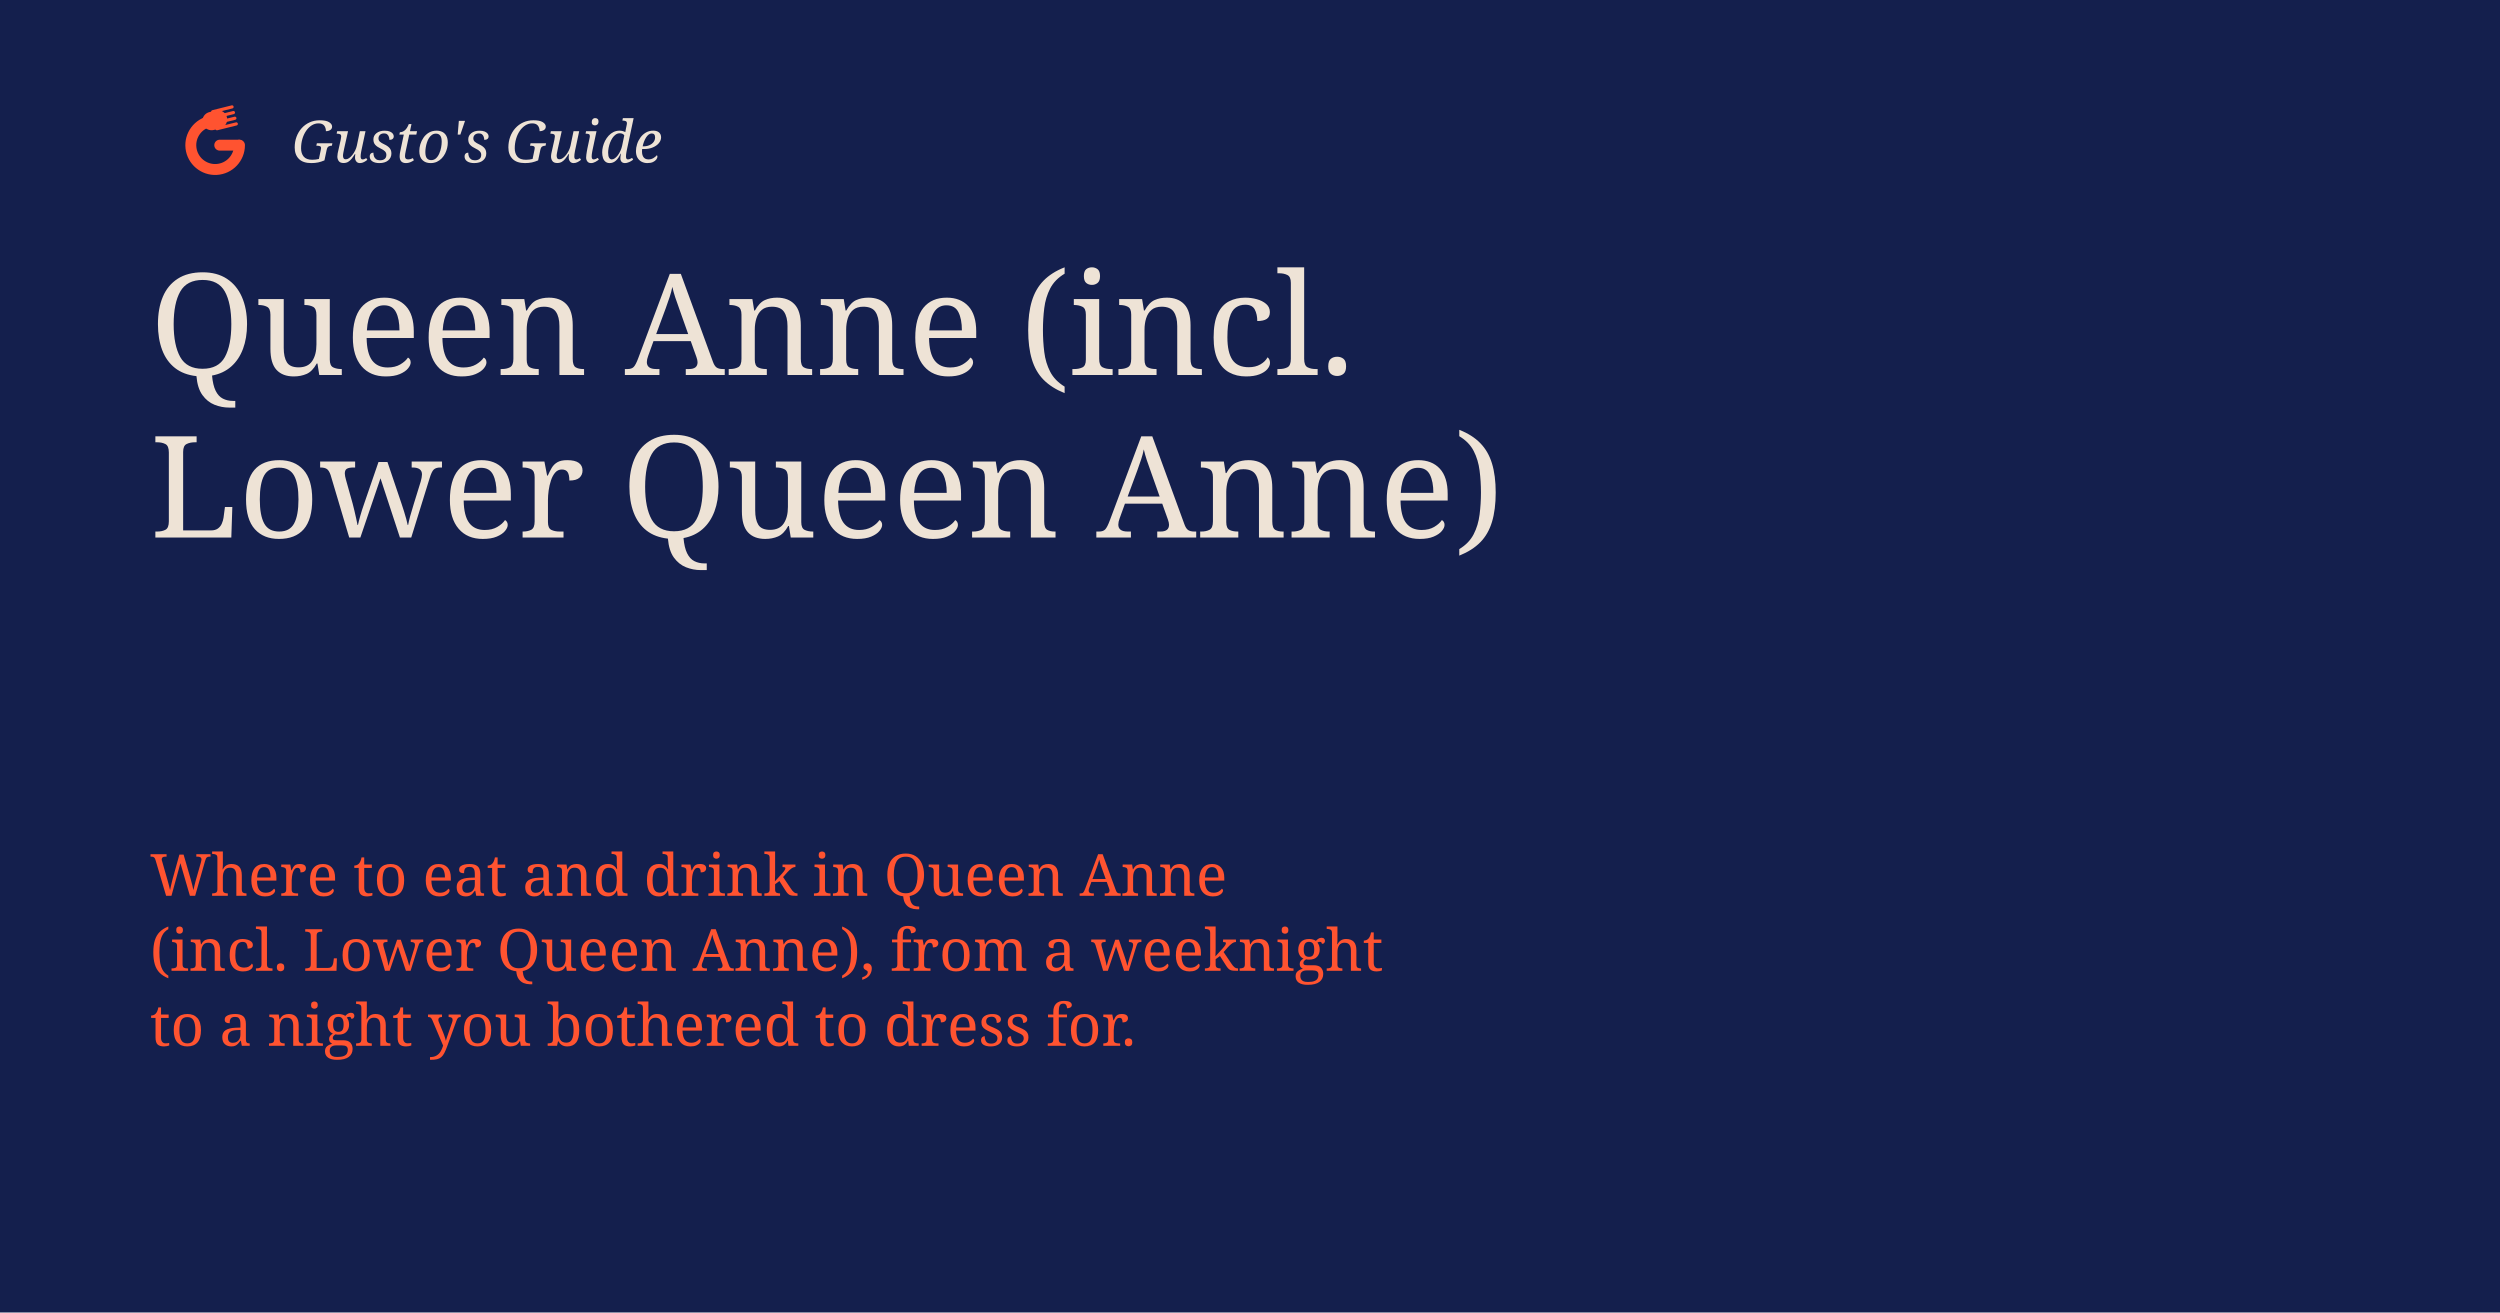
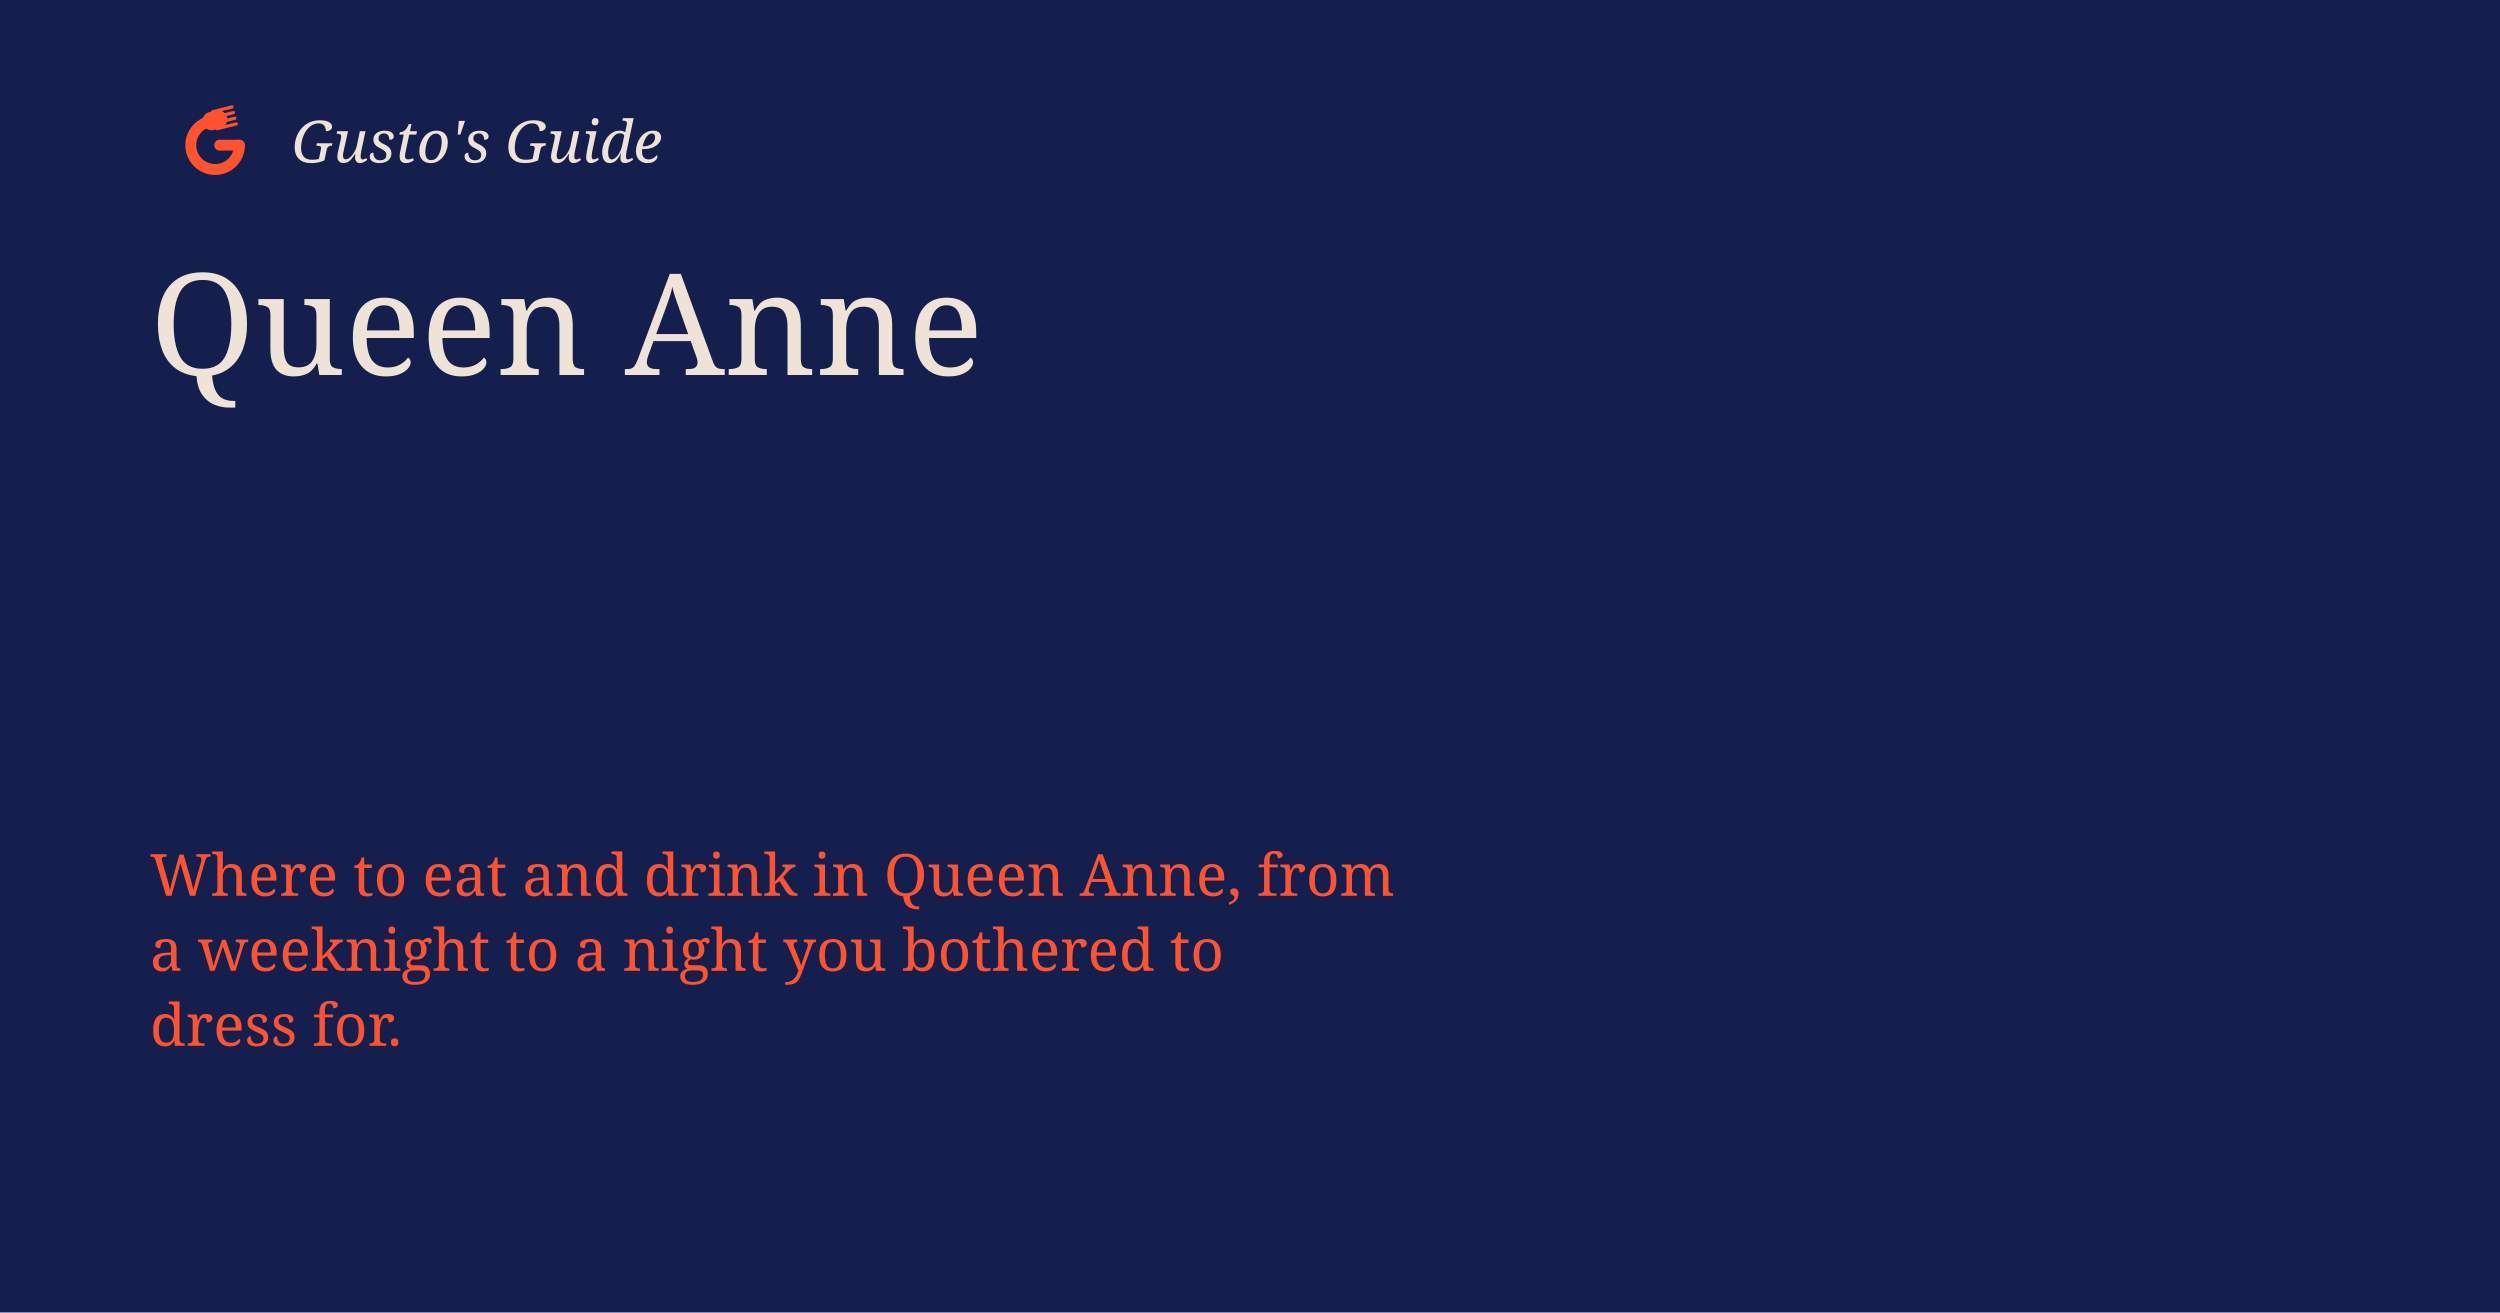
<svg xmlns="http://www.w3.org/2000/svg" width="1200" height="630" viewBox="0 0 1200 630">
  <rect width="1200" height="630" fill="#141F4D" />
  <g transform="translate(72 36) scale(0.92)">
    <g transform="translate(10.59 -0.99)">
      <path d="M 36.1 37.6 A 12.7 12.7 0 1 1 21.19 25.09" fill="none" stroke="#FF5330" stroke-width="5.7" stroke-linecap="round" />
      <path d="M 35.64 37.6 L 25.8 37.6" fill="none" stroke="#FF5330" stroke-width="5.7" stroke-linecap="round" />
      <path d="M 21.19 25.09 L 22.46 24.78" fill="none" stroke="#FF5330" stroke-width="5.7" stroke-linecap="round" />
      <path d="M 21.53 25.01 L 24.88 24.17" fill="none" stroke="#FF5330" stroke-width="9.6" stroke-linecap="round" />
      <path d="M 22.13 20.15 L 32.22 17.63 M 22.86 23.11 L 32.95 20.59 M 23.6 26.06 L 33.69 23.55 M 24.34 29.02 L 34.43 26.51" fill="none" stroke="#FF5330" stroke-width="1.65" stroke-linecap="round" />
    </g>
  </g>
  <text x="140" y="78" fill="#EEE3D6" font-family="Georgia, serif" font-size="28" font-style="italic">Gusto's Guide</text>
-   <text x="72" y="180" fill="#EEE3D6" font-family="Georgia, serif" font-size="68">Queen Anne (incl.</text>
-   <text x="72" y="258" fill="#EEE3D6" font-family="Georgia, serif" font-size="68">Lower Queen Anne)</text>
-   <text x="72" y="430" fill="#FF5330" font-family="Georgia, serif" font-size="28">Where to eat and drink in Queen Anne</text>
-   <text x="72" y="466" fill="#FF5330" font-family="Georgia, serif" font-size="28">(incl. Lower Queen Anne), from a weeknight</text>
-   <text x="72" y="502" fill="#FF5330" font-family="Georgia, serif" font-size="28">to a night you bothered to dress for.</text>
+   <text x="72" y="180" fill="#EEE3D6" font-family="Georgia, serif" font-size="68">Queen Anne</text>
+   <text x="72" y="430" fill="#FF5330" font-family="Georgia, serif" font-size="28">Where to eat and drink in Queen Anne, from</text>
+   <text x="72" y="466" fill="#FF5330" font-family="Georgia, serif" font-size="28">a weeknight to a night you bothered to</text>
+   <text x="72" y="502" fill="#FF5330" font-family="Georgia, serif" font-size="28">dress for.</text>
</svg>
